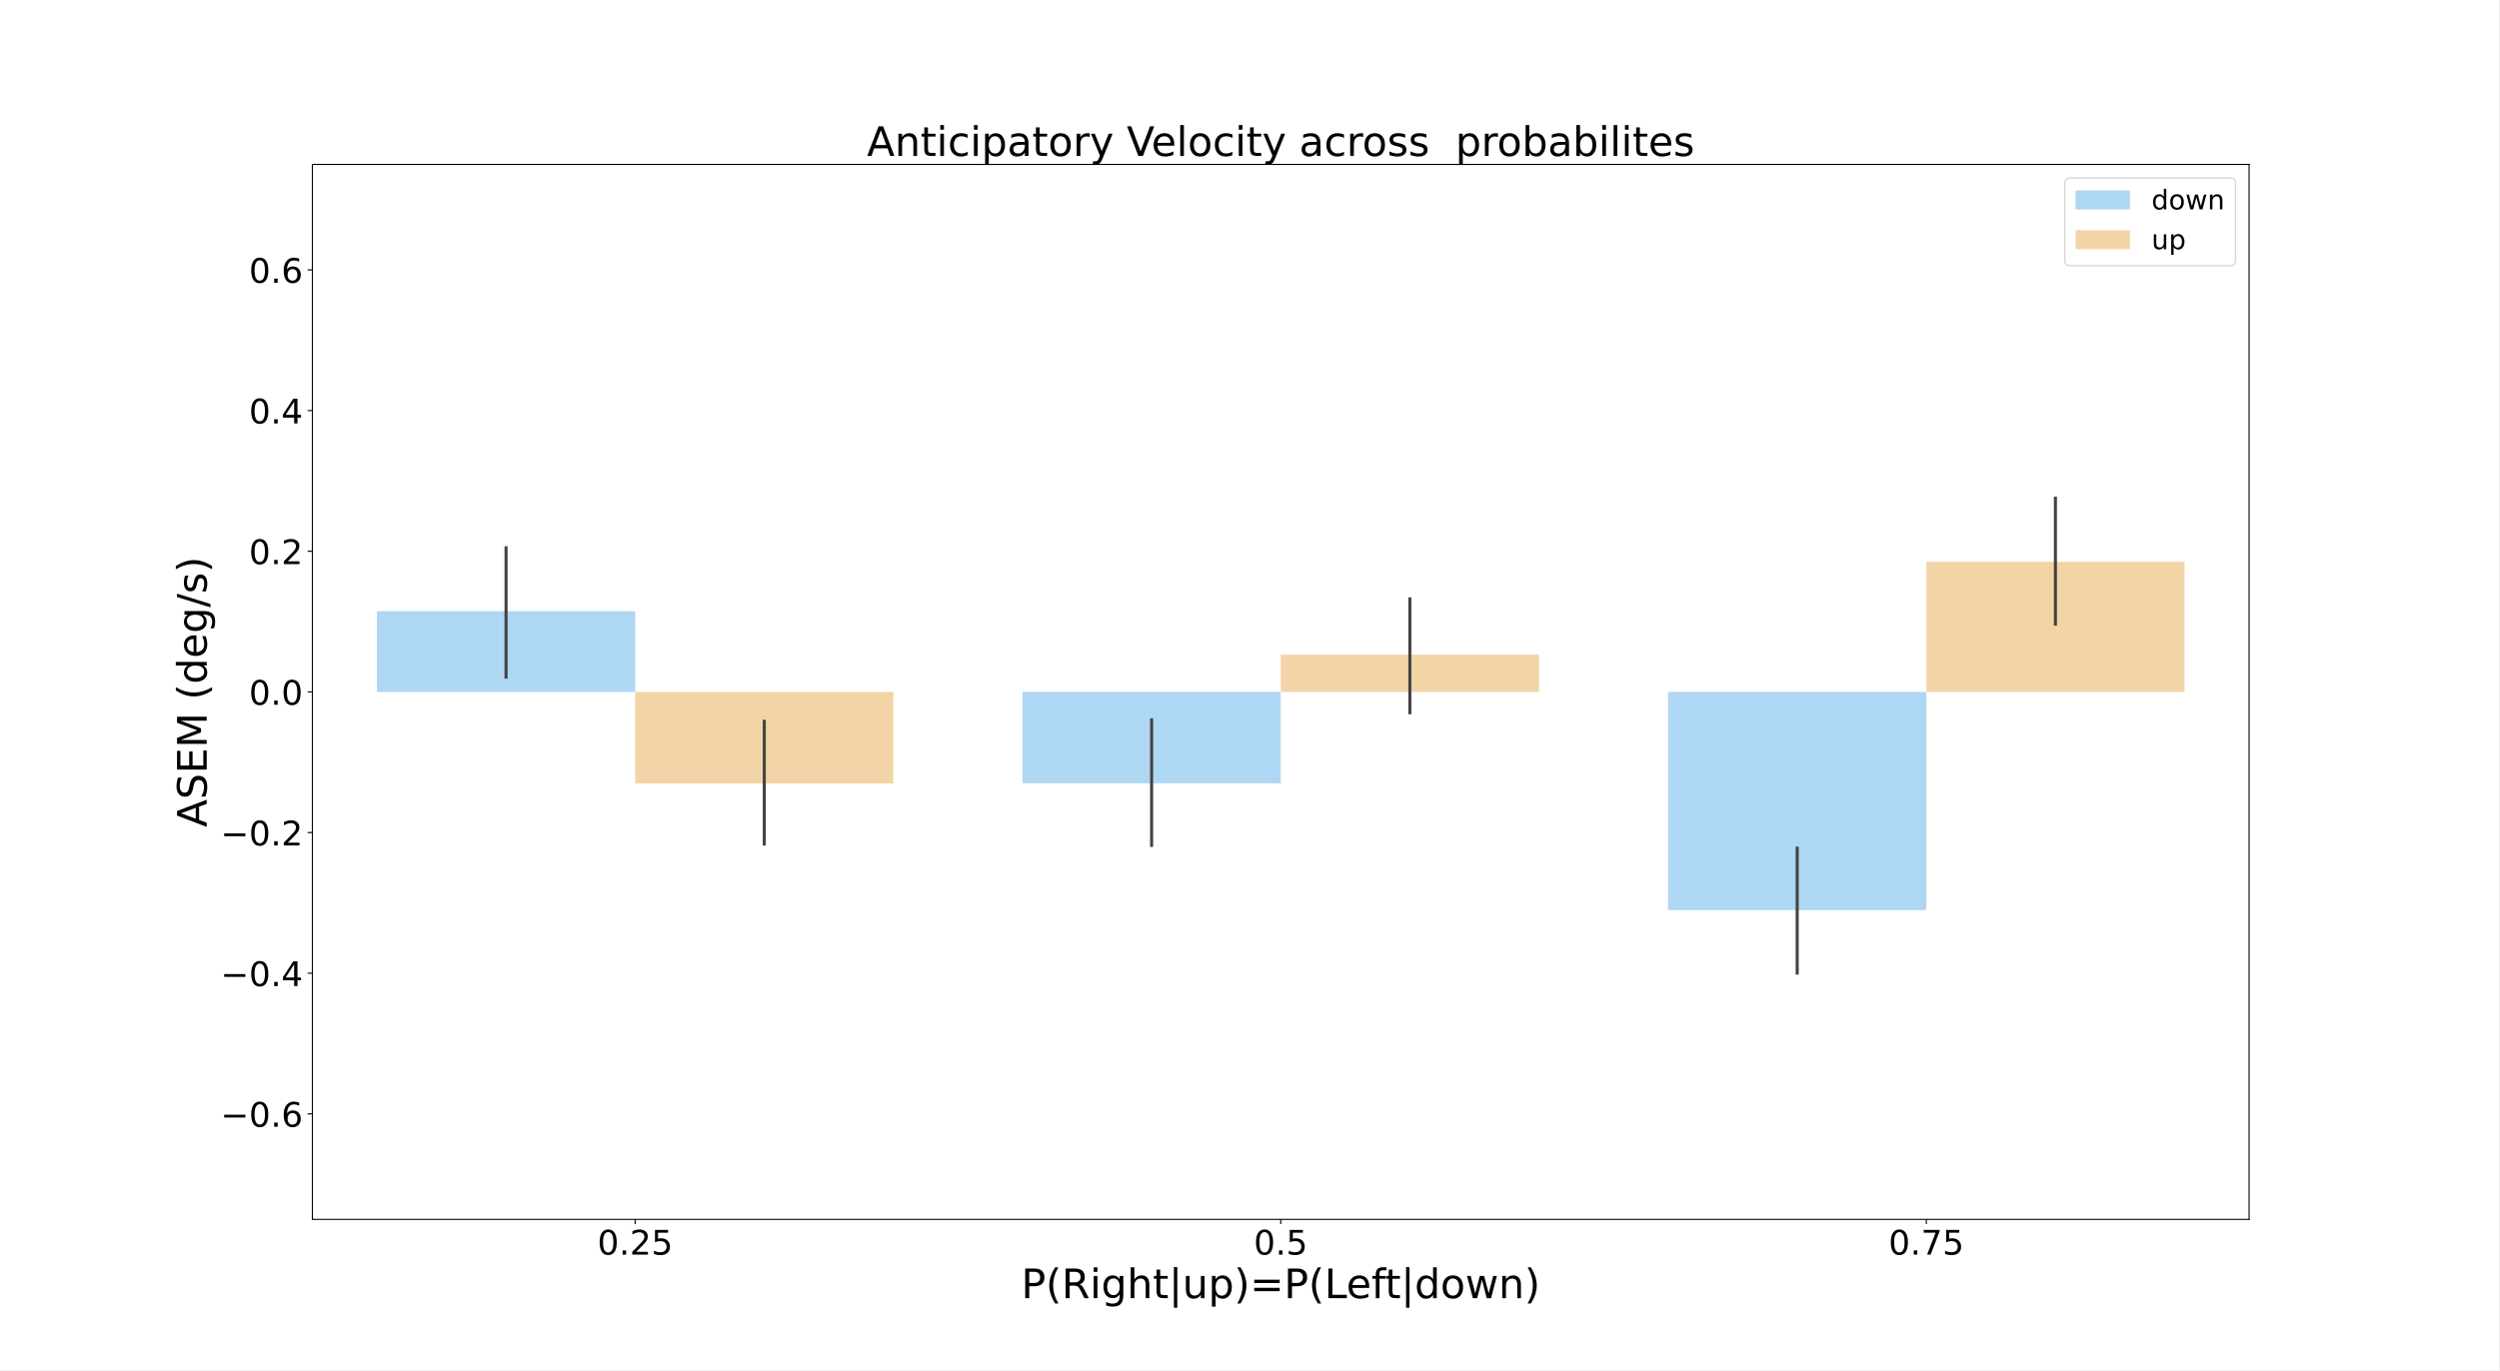
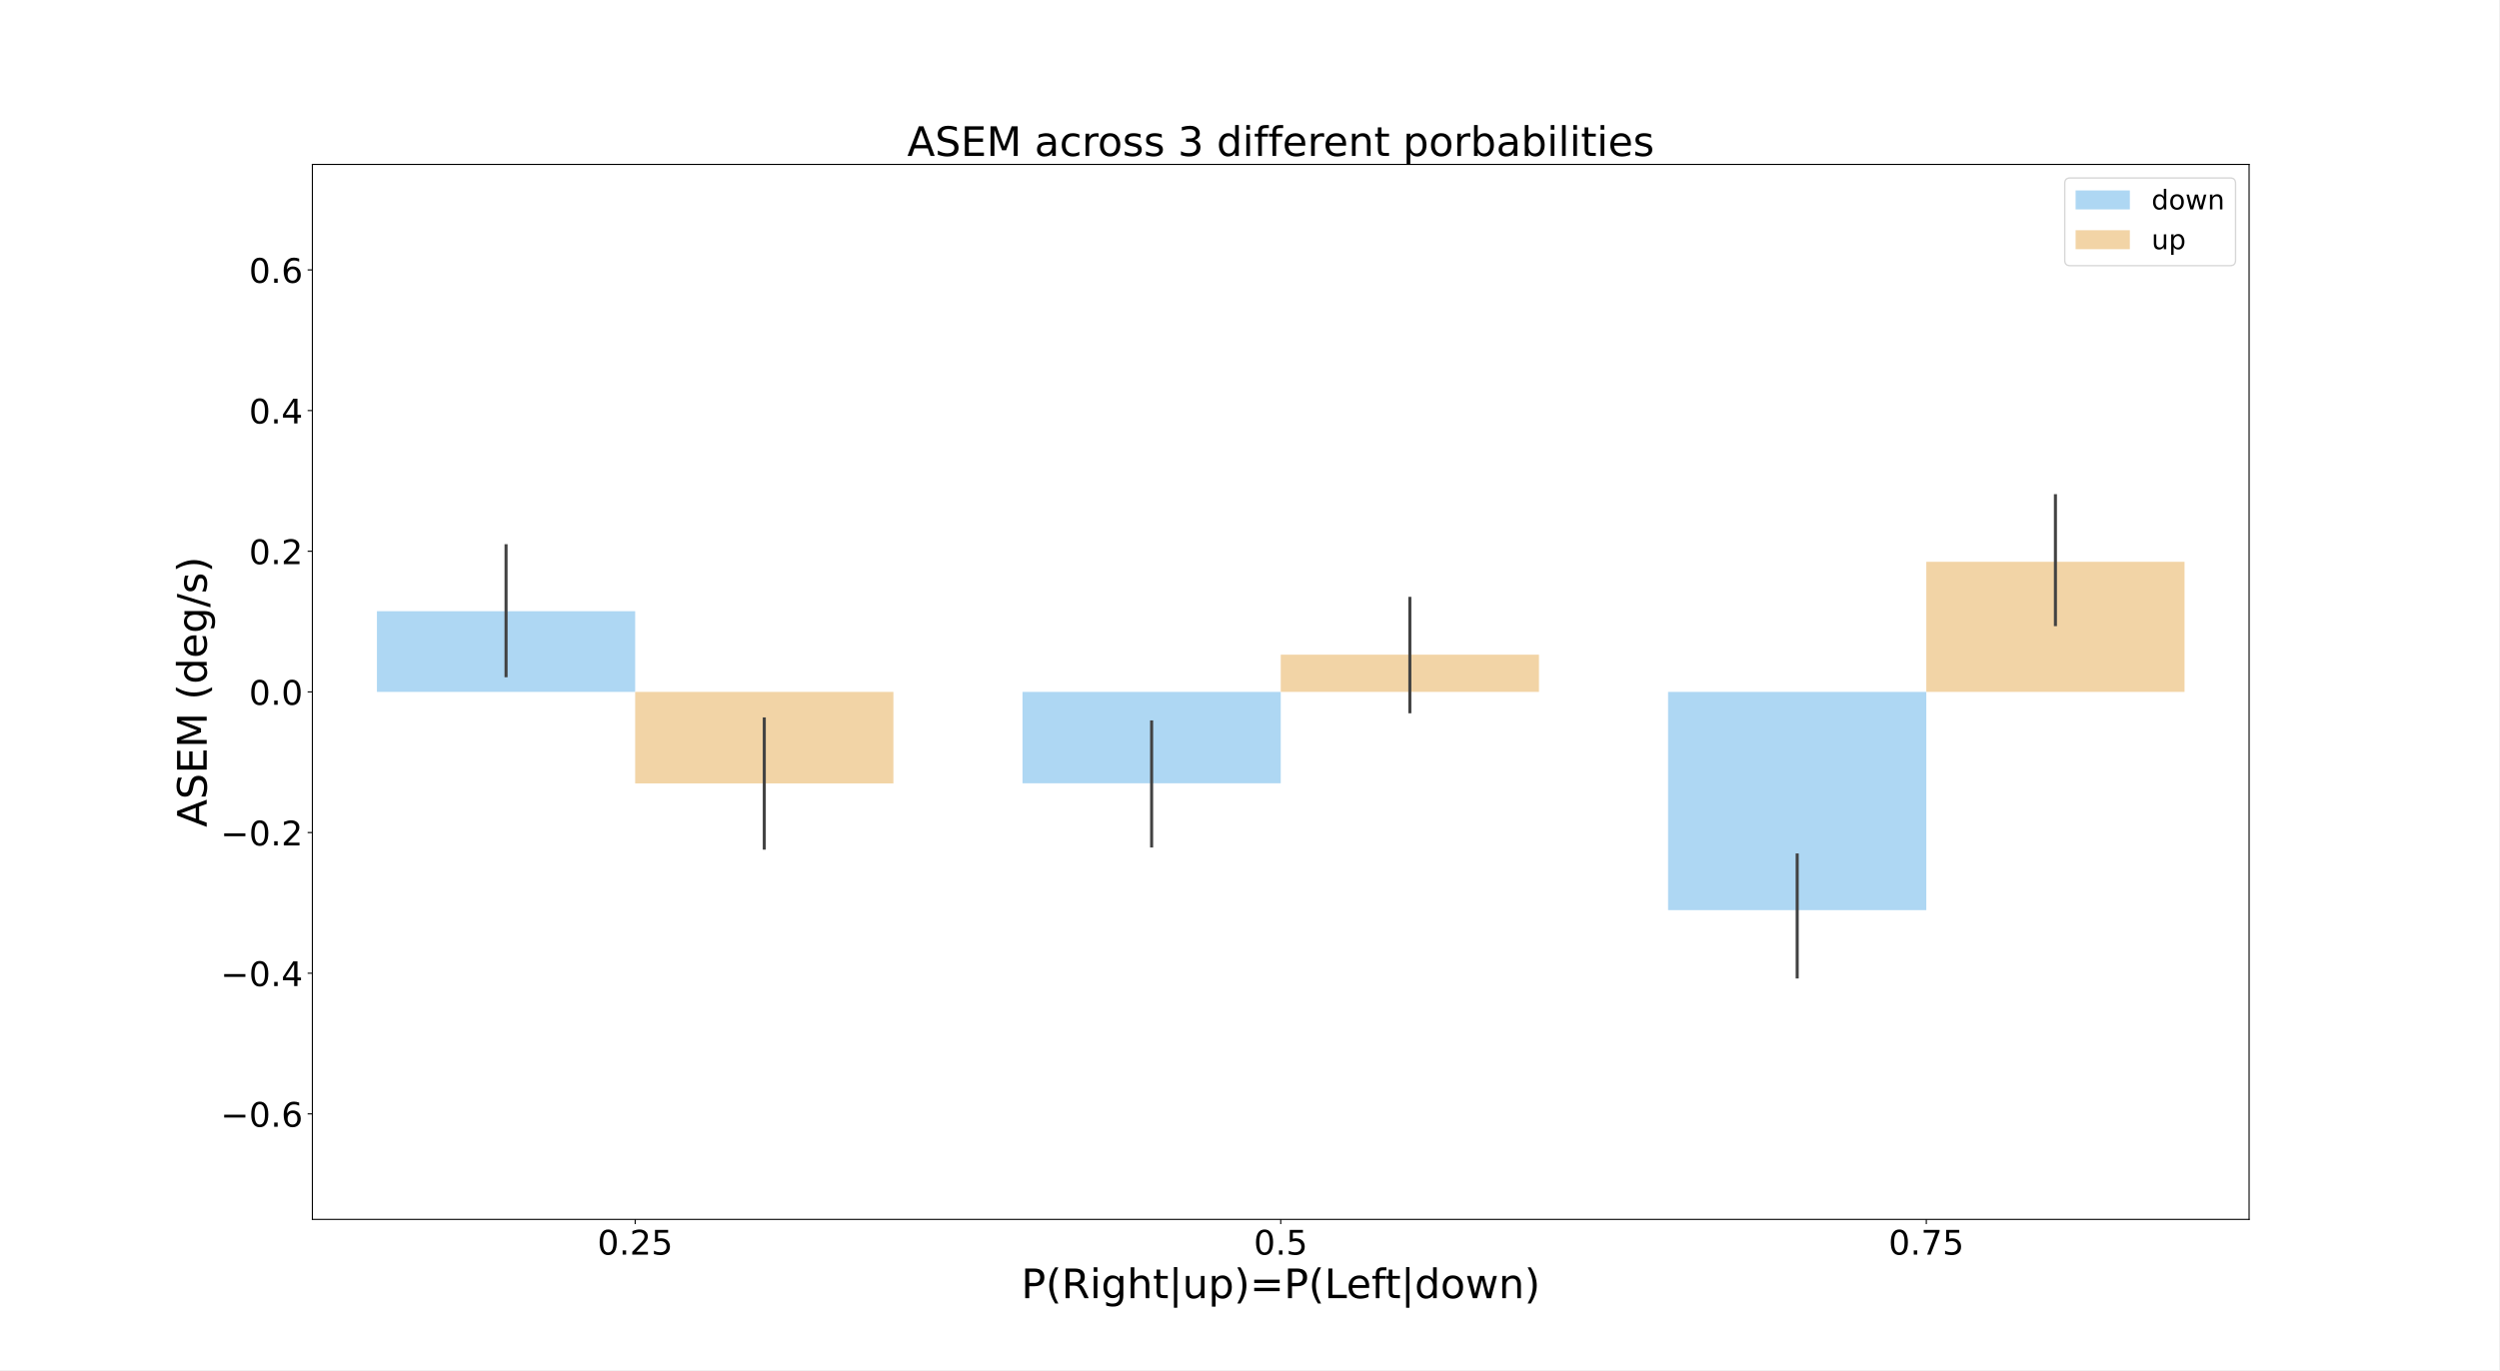
<svg xmlns="http://www.w3.org/2000/svg" xmlns:xlink="http://www.w3.org/1999/xlink" width="1843.2pt" height="1010.88pt" viewBox="0 0 1843.2 1010.88" version="1.1">
  <defs>
    <style type="text/css">*{stroke-linejoin: round; stroke-linecap: butt}</style>
  </defs>
  <g id="figure_1">
    <g id="patch_1">
      <path d="M 0 1010.88  L 1843.2 1010.88  L 1843.2 0  L 0 0  z " style="fill: #ffffff" />
    </g>
    <g id="axes_1">
      <g id="patch_2">
        <path d="M 230.4 899.683  L 1658.88 899.683  L 1658.88 121.306  L 230.4 121.306  z " style="fill: #ffffff" />
      </g>
      <g id="patch_3">
-         <path d="M 278.016 510.494  L 468.48 510.494  L 468.48 450.956  L 278.016 450.956  z " clip-path="url(#pf6589a9145)" style="fill: #aed7f3" />
+         <path d="M 278.016 510.494  L 468.48 510.494  L 468.48 450.956  L 278.016 450.956  z " clip-path="url(#p6fd84d45d6)" style="fill: #aed7f3" />
      </g>
      <g id="patch_4">
-         <path d="M 754.176 510.494  L 944.64 510.494  L 944.64 577.914  L 754.176 577.914  z " clip-path="url(#pf6589a9145)" style="fill: #aed7f3" />
+         <path d="M 754.176 510.494  L 944.64 510.494  L 944.64 577.914  L 754.176 577.914  z " clip-path="url(#p6fd84d45d6)" style="fill: #aed7f3" />
      </g>
      <g id="patch_5">
-         <path d="M 1230.336 510.494  L 1420.8 510.494  L 1420.8 671.509  L 1230.336 671.509  z " clip-path="url(#pf6589a9145)" style="fill: #aed7f3" />
+         <path d="M 1230.336 510.494  L 1420.8 510.494  L 1420.8 671.509  L 1230.336 671.509  z " clip-path="url(#p6fd84d45d6)" style="fill: #aed7f3" />
      </g>
      <g id="patch_6">
-         <path d="M 468.48 510.494  L 658.944 510.494  L 658.944 578.016  L 468.48 578.016  z " clip-path="url(#pf6589a9145)" style="fill: #f2d4a6" />
+         <path d="M 468.48 510.494  L 658.944 510.494  L 658.944 578.016  L 468.48 578.016  z " clip-path="url(#p6fd84d45d6)" style="fill: #f2d4a6" />
      </g>
      <g id="patch_7">
-         <path d="M 944.64 510.494  L 1135.104 510.494  L 1135.104 483.03  L 944.64 483.03  z " clip-path="url(#pf6589a9145)" style="fill: #f2d4a6" />
+         <path d="M 944.64 510.494  L 1135.104 510.494  L 1135.104 483.03  L 944.64 483.03  z " clip-path="url(#p6fd84d45d6)" style="fill: #f2d4a6" />
      </g>
      <g id="patch_8">
-         <path d="M 1420.8 510.494  L 1611.264 510.494  L 1611.264 414.503  L 1420.8 414.503  z " clip-path="url(#pf6589a9145)" style="fill: #f2d4a6" />
+         <path d="M 1420.8 510.494  L 1611.264 510.494  L 1611.264 414.503  L 1420.8 414.503  z " clip-path="url(#p6fd84d45d6)" style="fill: #f2d4a6" />
      </g>
      <g id="patch_9">
-         <path d="M 468.48 510.494  L 468.48 510.494  L 468.48 510.494  L 468.48 510.494  z " clip-path="url(#pf6589a9145)" style="fill: #aed7f3" />
+         <path d="M 468.48 510.494  L 468.48 510.494  L 468.48 510.494  L 468.48 510.494  z " clip-path="url(#p6fd84d45d6)" style="fill: #aed7f3" />
      </g>
      <g id="patch_10">
-         <path d="M 468.48 510.494  L 468.48 510.494  L 468.48 510.494  L 468.48 510.494  z " clip-path="url(#pf6589a9145)" style="fill: #f2d4a6" />
+         <path d="M 468.48 510.494  L 468.48 510.494  L 468.48 510.494  L 468.48 510.494  z " clip-path="url(#p6fd84d45d6)" style="fill: #f2d4a6" />
      </g>
      <g id="matplotlib.axis_1">
        <g id="xtick_1">
          <g id="line2d_1">
            <defs>
-               <path id="m3e389beeb9" d="M 0 0  L 0 3.5  " style="stroke: #000000; stroke-width: 0.8" />
+               <path id="m026d054b07" d="M 0 0  L 0 3.5  " style="stroke: #000000; stroke-width: 0.8" />
            </defs>
            <g>
-               <use xlink:href="#m3e389beeb9" x="468.48" y="899.683" style="stroke: #000000; stroke-width: 0.8" />
+               <use xlink:href="#m026d054b07" x="468.48" y="899.683" style="stroke: #000000; stroke-width: 0.8" />
            </g>
          </g>
          <g id="text_1">
            <g transform="translate(440.648 925.6793) scale(0.25 -0.25)">
              <defs>
                <path id="DejaVuSans-30" d="M 2034 4250  Q 1547 4250 1301 3770  Q 1056 3291 1056 2328  Q 1056 1369 1301 889  Q 1547 409 2034 409  Q 2525 409 2770 889  Q 3016 1369 3016 2328  Q 3016 3291 2770 3770  Q 2525 4250 2034 4250  z M 2034 4750  Q 2819 4750 3233 4129  Q 3647 3509 3647 2328  Q 3647 1150 3233 529  Q 2819 -91 2034 -91  Q 1250 -91 836 529  Q 422 1150 422 2328  Q 422 3509 836 4129  Q 1250 4750 2034 4750  z " transform="scale(0.015625)" />
                <path id="DejaVuSans-2e" d="M 684 794  L 1344 794  L 1344 0  L 684 0  L 684 794  z " transform="scale(0.015625)" />
                <path id="DejaVuSans-32" d="M 1228 531  L 3431 531  L 3431 0  L 469 0  L 469 531  Q 828 903 1448 1529  Q 2069 2156 2228 2338  Q 2531 2678 2651 2914  Q 2772 3150 2772 3378  Q 2772 3750 2511 3984  Q 2250 4219 1831 4219  Q 1534 4219 1204 4116  Q 875 4013 500 3803  L 500 4441  Q 881 4594 1212 4672  Q 1544 4750 1819 4750  Q 2544 4750 2975 4387  Q 3406 4025 3406 3419  Q 3406 3131 3298 2873  Q 3191 2616 2906 2266  Q 2828 2175 2409 1742  Q 1991 1309 1228 531  z " transform="scale(0.015625)" />
                <path id="DejaVuSans-35" d="M 691 4666  L 3169 4666  L 3169 4134  L 1269 4134  L 1269 2991  Q 1406 3038 1543 3061  Q 1681 3084 1819 3084  Q 2600 3084 3056 2656  Q 3513 2228 3513 1497  Q 3513 744 3044 326  Q 2575 -91 1722 -91  Q 1428 -91 1123 -41  Q 819 9 494 109  L 494 744  Q 775 591 1075 516  Q 1375 441 1709 441  Q 2250 441 2565 725  Q 2881 1009 2881 1497  Q 2881 1984 2565 2268  Q 2250 2553 1709 2553  Q 1456 2553 1204 2497  Q 953 2441 691 2322  L 691 4666  z " transform="scale(0.015625)" />
              </defs>
              <use xlink:href="#DejaVuSans-30" />
              <use xlink:href="#DejaVuSans-2e" x="63.623" />
              <use xlink:href="#DejaVuSans-32" x="95.41" />
              <use xlink:href="#DejaVuSans-35" x="159.033" />
            </g>
          </g>
        </g>
        <g id="xtick_2">
          <g id="line2d_2">
            <g>
-               <use xlink:href="#m3e389beeb9" x="944.64" y="899.683" style="stroke: #000000; stroke-width: 0.8" />
+               <use xlink:href="#m026d054b07" x="944.64" y="899.683" style="stroke: #000000; stroke-width: 0.8" />
            </g>
          </g>
          <g id="text_2">
            <g transform="translate(924.7611 925.6793) scale(0.25 -0.25)">
              <use xlink:href="#DejaVuSans-30" />
              <use xlink:href="#DejaVuSans-2e" x="63.623" />
              <use xlink:href="#DejaVuSans-35" x="95.41" />
            </g>
          </g>
        </g>
        <g id="xtick_3">
          <g id="line2d_3">
            <g>
-               <use xlink:href="#m3e389beeb9" x="1420.8" y="899.683" style="stroke: #000000; stroke-width: 0.8" />
+               <use xlink:href="#m026d054b07" x="1420.8" y="899.683" style="stroke: #000000; stroke-width: 0.8" />
            </g>
          </g>
          <g id="text_3">
            <g transform="translate(1392.968 925.6793) scale(0.25 -0.25)">
              <defs>
                <path id="DejaVuSans-37" d="M 525 4666  L 3525 4666  L 3525 4397  L 1831 0  L 1172 0  L 2766 4134  L 525 4134  L 525 4666  z " transform="scale(0.015625)" />
              </defs>
              <use xlink:href="#DejaVuSans-30" />
              <use xlink:href="#DejaVuSans-2e" x="63.623" />
              <use xlink:href="#DejaVuSans-37" x="95.41" />
              <use xlink:href="#DejaVuSans-35" x="159.033" />
            </g>
          </g>
        </g>
        <g id="text_4">
          <g transform="translate(753.24 957.8051) scale(0.3 -0.3)">
            <defs>
              <path id="DejaVuSans-50" d="M 1259 4147  L 1259 2394  L 2053 2394  Q 2494 2394 2734 2622  Q 2975 2850 2975 3272  Q 2975 3691 2734 3919  Q 2494 4147 2053 4147  L 1259 4147  z M 628 4666  L 2053 4666  Q 2838 4666 3239 4311  Q 3641 3956 3641 3272  Q 3641 2581 3239 2228  Q 2838 1875 2053 1875  L 1259 1875  L 1259 0  L 628 0  L 628 4666  z " transform="scale(0.015625)" />
              <path id="DejaVuSans-28" d="M 1984 4856  Q 1566 4138 1362 3434  Q 1159 2731 1159 2009  Q 1159 1288 1364 580  Q 1569 -128 1984 -844  L 1484 -844  Q 1016 -109 783 600  Q 550 1309 550 2009  Q 550 2706 781 3412  Q 1013 4119 1484 4856  L 1984 4856  z " transform="scale(0.015625)" />
              <path id="DejaVuSans-52" d="M 2841 2188  Q 3044 2119 3236 1894  Q 3428 1669 3622 1275  L 4263 0  L 3584 0  L 2988 1197  Q 2756 1666 2539 1819  Q 2322 1972 1947 1972  L 1259 1972  L 1259 0  L 628 0  L 628 4666  L 2053 4666  Q 2853 4666 3247 4331  Q 3641 3997 3641 3322  Q 3641 2881 3436 2590  Q 3231 2300 2841 2188  z M 1259 4147  L 1259 2491  L 2053 2491  Q 2509 2491 2742 2702  Q 2975 2913 2975 3322  Q 2975 3731 2742 3939  Q 2509 4147 2053 4147  L 1259 4147  z " transform="scale(0.015625)" />
              <path id="DejaVuSans-69" d="M 603 3500  L 1178 3500  L 1178 0  L 603 0  L 603 3500  z M 603 4863  L 1178 4863  L 1178 4134  L 603 4134  L 603 4863  z " transform="scale(0.015625)" />
              <path id="DejaVuSans-67" d="M 2906 1791  Q 2906 2416 2648 2759  Q 2391 3103 1925 3103  Q 1463 3103 1205 2759  Q 947 2416 947 1791  Q 947 1169 1205 825  Q 1463 481 1925 481  Q 2391 481 2648 825  Q 2906 1169 2906 1791  z M 3481 434  Q 3481 -459 3084 -895  Q 2688 -1331 1869 -1331  Q 1566 -1331 1297 -1286  Q 1028 -1241 775 -1147  L 775 -588  Q 1028 -725 1275 -790  Q 1522 -856 1778 -856  Q 2344 -856 2625 -561  Q 2906 -266 2906 331  L 2906 616  Q 2728 306 2450 153  Q 2172 0 1784 0  Q 1141 0 747 490  Q 353 981 353 1791  Q 353 2603 747 3093  Q 1141 3584 1784 3584  Q 2172 3584 2450 3431  Q 2728 3278 2906 2969  L 2906 3500  L 3481 3500  L 3481 434  z " transform="scale(0.015625)" />
              <path id="DejaVuSans-68" d="M 3513 2113  L 3513 0  L 2938 0  L 2938 2094  Q 2938 2591 2744 2837  Q 2550 3084 2163 3084  Q 1697 3084 1428 2787  Q 1159 2491 1159 1978  L 1159 0  L 581 0  L 581 4863  L 1159 4863  L 1159 2956  Q 1366 3272 1645 3428  Q 1925 3584 2291 3584  Q 2894 3584 3203 3211  Q 3513 2838 3513 2113  z " transform="scale(0.015625)" />
              <path id="DejaVuSans-74" d="M 1172 4494  L 1172 3500  L 2356 3500  L 2356 3053  L 1172 3053  L 1172 1153  Q 1172 725 1289 603  Q 1406 481 1766 481  L 2356 481  L 2356 0  L 1766 0  Q 1100 0 847 248  Q 594 497 594 1153  L 594 3053  L 172 3053  L 172 3500  L 594 3500  L 594 4494  L 1172 4494  z " transform="scale(0.015625)" />
              <path id="DejaVuSans-7c" d="M 1344 4891  L 1344 -1509  L 813 -1509  L 813 4891  L 1344 4891  z " transform="scale(0.015625)" />
              <path id="DejaVuSans-75" d="M 544 1381  L 544 3500  L 1119 3500  L 1119 1403  Q 1119 906 1312 657  Q 1506 409 1894 409  Q 2359 409 2629 706  Q 2900 1003 2900 1516  L 2900 3500  L 3475 3500  L 3475 0  L 2900 0  L 2900 538  Q 2691 219 2414 64  Q 2138 -91 1772 -91  Q 1169 -91 856 284  Q 544 659 544 1381  z M 1991 3584  L 1991 3584  z " transform="scale(0.015625)" />
              <path id="DejaVuSans-70" d="M 1159 525  L 1159 -1331  L 581 -1331  L 581 3500  L 1159 3500  L 1159 2969  Q 1341 3281 1617 3432  Q 1894 3584 2278 3584  Q 2916 3584 3314 3078  Q 3713 2572 3713 1747  Q 3713 922 3314 415  Q 2916 -91 2278 -91  Q 1894 -91 1617 61  Q 1341 213 1159 525  z M 3116 1747  Q 3116 2381 2855 2742  Q 2594 3103 2138 3103  Q 1681 3103 1420 2742  Q 1159 2381 1159 1747  Q 1159 1113 1420 752  Q 1681 391 2138 391  Q 2594 391 2855 752  Q 3116 1113 3116 1747  z " transform="scale(0.015625)" />
              <path id="DejaVuSans-29" d="M 513 4856  L 1013 4856  Q 1481 4119 1714 3412  Q 1947 2706 1947 2009  Q 1947 1309 1714 600  Q 1481 -109 1013 -844  L 513 -844  Q 928 -128 1133 580  Q 1338 1288 1338 2009  Q 1338 2731 1133 3434  Q 928 4138 513 4856  z " transform="scale(0.015625)" />
              <path id="DejaVuSans-3d" d="M 678 2906  L 4684 2906  L 4684 2381  L 678 2381  L 678 2906  z M 678 1631  L 4684 1631  L 4684 1100  L 678 1100  L 678 1631  z " transform="scale(0.015625)" />
              <path id="DejaVuSans-4c" d="M 628 4666  L 1259 4666  L 1259 531  L 3531 531  L 3531 0  L 628 0  L 628 4666  z " transform="scale(0.015625)" />
              <path id="DejaVuSans-65" d="M 3597 1894  L 3597 1613  L 953 1613  Q 991 1019 1311 708  Q 1631 397 2203 397  Q 2534 397 2845 478  Q 3156 559 3463 722  L 3463 178  Q 3153 47 2828 -22  Q 2503 -91 2169 -91  Q 1331 -91 842 396  Q 353 884 353 1716  Q 353 2575 817 3079  Q 1281 3584 2069 3584  Q 2775 3584 3186 3129  Q 3597 2675 3597 1894  z M 3022 2063  Q 3016 2534 2758 2815  Q 2500 3097 2075 3097  Q 1594 3097 1305 2825  Q 1016 2553 972 2059  L 3022 2063  z " transform="scale(0.015625)" />
              <path id="DejaVuSans-66" d="M 2375 4863  L 2375 4384  L 1825 4384  Q 1516 4384 1395 4259  Q 1275 4134 1275 3809  L 1275 3500  L 2222 3500  L 2222 3053  L 1275 3053  L 1275 0  L 697 0  L 697 3053  L 147 3053  L 147 3500  L 697 3500  L 697 3744  Q 697 4328 969 4595  Q 1241 4863 1831 4863  L 2375 4863  z " transform="scale(0.015625)" />
              <path id="DejaVuSans-64" d="M 2906 2969  L 2906 4863  L 3481 4863  L 3481 0  L 2906 0  L 2906 525  Q 2725 213 2448 61  Q 2172 -91 1784 -91  Q 1150 -91 751 415  Q 353 922 353 1747  Q 353 2572 751 3078  Q 1150 3584 1784 3584  Q 2172 3584 2448 3432  Q 2725 3281 2906 2969  z M 947 1747  Q 947 1113 1208 752  Q 1469 391 1925 391  Q 2381 391 2643 752  Q 2906 1113 2906 1747  Q 2906 2381 2643 2742  Q 2381 3103 1925 3103  Q 1469 3103 1208 2742  Q 947 2381 947 1747  z " transform="scale(0.015625)" />
              <path id="DejaVuSans-6f" d="M 1959 3097  Q 1497 3097 1228 2736  Q 959 2375 959 1747  Q 959 1119 1226 758  Q 1494 397 1959 397  Q 2419 397 2687 759  Q 2956 1122 2956 1747  Q 2956 2369 2687 2733  Q 2419 3097 1959 3097  z M 1959 3584  Q 2709 3584 3137 3096  Q 3566 2609 3566 1747  Q 3566 888 3137 398  Q 2709 -91 1959 -91  Q 1206 -91 779 398  Q 353 888 353 1747  Q 353 2609 779 3096  Q 1206 3584 1959 3584  z " transform="scale(0.015625)" />
              <path id="DejaVuSans-77" d="M 269 3500  L 844 3500  L 1563 769  L 2278 3500  L 2956 3500  L 3675 769  L 4391 3500  L 4966 3500  L 4050 0  L 3372 0  L 2619 2869  L 1863 0  L 1184 0  L 269 3500  z " transform="scale(0.015625)" />
              <path id="DejaVuSans-6e" d="M 3513 2113  L 3513 0  L 2938 0  L 2938 2094  Q 2938 2591 2744 2837  Q 2550 3084 2163 3084  Q 1697 3084 1428 2787  Q 1159 2491 1159 1978  L 1159 0  L 581 0  L 581 3500  L 1159 3500  L 1159 2956  Q 1366 3272 1645 3428  Q 1925 3584 2291 3584  Q 2894 3584 3203 3211  Q 3513 2838 3513 2113  z " transform="scale(0.015625)" />
            </defs>
            <use xlink:href="#DejaVuSans-50" />
            <use xlink:href="#DejaVuSans-28" x="60.303" />
            <use xlink:href="#DejaVuSans-52" x="99.316" />
            <use xlink:href="#DejaVuSans-69" x="168.799" />
            <use xlink:href="#DejaVuSans-67" x="196.582" />
            <use xlink:href="#DejaVuSans-68" x="260.059" />
            <use xlink:href="#DejaVuSans-74" x="323.438" />
            <use xlink:href="#DejaVuSans-7c" x="362.646" />
            <use xlink:href="#DejaVuSans-75" x="396.338" />
            <use xlink:href="#DejaVuSans-70" x="459.717" />
            <use xlink:href="#DejaVuSans-29" x="523.193" />
            <use xlink:href="#DejaVuSans-3d" x="562.207" />
            <use xlink:href="#DejaVuSans-50" x="645.996" />
            <use xlink:href="#DejaVuSans-28" x="706.299" />
            <use xlink:href="#DejaVuSans-4c" x="745.312" />
            <use xlink:href="#DejaVuSans-65" x="799.275" />
            <use xlink:href="#DejaVuSans-66" x="860.799" />
            <use xlink:href="#DejaVuSans-74" x="894.254" />
            <use xlink:href="#DejaVuSans-7c" x="933.463" />
            <use xlink:href="#DejaVuSans-64" x="967.154" />
            <use xlink:href="#DejaVuSans-6f" x="1030.631" />
            <use xlink:href="#DejaVuSans-77" x="1091.812" />
            <use xlink:href="#DejaVuSans-6e" x="1173.6" />
            <use xlink:href="#DejaVuSans-29" x="1236.979" />
          </g>
        </g>
      </g>
      <g id="matplotlib.axis_2">
        <g id="ytick_1">
          <g id="line2d_4">
            <defs>
-               <path id="m3895823a97" d="M 0 0  L -3.5 0  " style="stroke: #000000; stroke-width: 0.8" />
+               <path id="mfbc9242d7d" d="M 0 0  L -3.5 0  " style="stroke: #000000; stroke-width: 0.8" />
            </defs>
            <g>
-               <use xlink:href="#m3895823a97" x="230.4" y="821.845" style="stroke: #000000; stroke-width: 0.8" />
+               <use xlink:href="#mfbc9242d7d" x="230.4" y="821.845" style="stroke: #000000; stroke-width: 0.8" />
            </g>
          </g>
          <g id="text_5">
            <g transform="translate(162.693 831.3435) scale(0.25 -0.25)">
              <defs>
                <path id="DejaVuSans-2212" d="M 678 2272  L 4684 2272  L 4684 1741  L 678 1741  L 678 2272  z " transform="scale(0.015625)" />
                <path id="DejaVuSans-36" d="M 2113 2584  Q 1688 2584 1439 2293  Q 1191 2003 1191 1497  Q 1191 994 1439 701  Q 1688 409 2113 409  Q 2538 409 2786 701  Q 3034 994 3034 1497  Q 3034 2003 2786 2293  Q 2538 2584 2113 2584  z M 3366 4563  L 3366 3988  Q 3128 4100 2886 4159  Q 2644 4219 2406 4219  Q 1781 4219 1451 3797  Q 1122 3375 1075 2522  Q 1259 2794 1537 2939  Q 1816 3084 2150 3084  Q 2853 3084 3261 2657  Q 3669 2231 3669 1497  Q 3669 778 3244 343  Q 2819 -91 2113 -91  Q 1303 -91 875 529  Q 447 1150 447 2328  Q 447 3434 972 4092  Q 1497 4750 2381 4750  Q 2619 4750 2861 4703  Q 3103 4656 3366 4563  z " transform="scale(0.015625)" />
              </defs>
              <use xlink:href="#DejaVuSans-2212" />
              <use xlink:href="#DejaVuSans-30" x="83.789" />
              <use xlink:href="#DejaVuSans-2e" x="147.412" />
              <use xlink:href="#DejaVuSans-36" x="179.199" />
            </g>
          </g>
        </g>
        <g id="ytick_2">
          <g id="line2d_5">
            <g>
-               <use xlink:href="#m3895823a97" x="230.4" y="718.062" style="stroke: #000000; stroke-width: 0.8" />
+               <use xlink:href="#mfbc9242d7d" x="230.4" y="718.062" style="stroke: #000000; stroke-width: 0.8" />
            </g>
          </g>
          <g id="text_6">
            <g transform="translate(162.693 727.5598) scale(0.25 -0.25)">
              <defs>
                <path id="DejaVuSans-34" d="M 2419 4116  L 825 1625  L 2419 1625  L 2419 4116  z M 2253 4666  L 3047 4666  L 3047 1625  L 3713 1625  L 3713 1100  L 3047 1100  L 3047 0  L 2419 0  L 2419 1100  L 313 1100  L 313 1709  L 2253 4666  z " transform="scale(0.015625)" />
              </defs>
              <use xlink:href="#DejaVuSans-2212" />
              <use xlink:href="#DejaVuSans-30" x="83.789" />
              <use xlink:href="#DejaVuSans-2e" x="147.412" />
              <use xlink:href="#DejaVuSans-34" x="179.199" />
            </g>
          </g>
        </g>
        <g id="ytick_3">
          <g id="line2d_6">
            <g>
-               <use xlink:href="#m3895823a97" x="230.4" y="614.278" style="stroke: #000000; stroke-width: 0.8" />
+               <use xlink:href="#mfbc9242d7d" x="230.4" y="614.278" style="stroke: #000000; stroke-width: 0.8" />
            </g>
          </g>
          <g id="text_7">
            <g transform="translate(162.693 623.7761) scale(0.25 -0.25)">
              <use xlink:href="#DejaVuSans-2212" />
              <use xlink:href="#DejaVuSans-30" x="83.789" />
              <use xlink:href="#DejaVuSans-2e" x="147.412" />
              <use xlink:href="#DejaVuSans-32" x="179.199" />
            </g>
          </g>
        </g>
        <g id="ytick_4">
          <g id="line2d_7">
            <g>
-               <use xlink:href="#m3895823a97" x="230.4" y="510.494" style="stroke: #000000; stroke-width: 0.8" />
+               <use xlink:href="#mfbc9242d7d" x="230.4" y="510.494" style="stroke: #000000; stroke-width: 0.8" />
            </g>
          </g>
          <g id="text_8">
            <g transform="translate(183.6422 519.9924) scale(0.25 -0.25)">
              <use xlink:href="#DejaVuSans-30" />
              <use xlink:href="#DejaVuSans-2e" x="63.623" />
              <use xlink:href="#DejaVuSans-30" x="95.41" />
            </g>
          </g>
        </g>
        <g id="ytick_5">
          <g id="line2d_8">
            <g>
-               <use xlink:href="#m3895823a97" x="230.4" y="406.711" style="stroke: #000000; stroke-width: 0.8" />
+               <use xlink:href="#mfbc9242d7d" x="230.4" y="406.711" style="stroke: #000000; stroke-width: 0.8" />
            </g>
          </g>
          <g id="text_9">
            <g transform="translate(183.6422 416.2088) scale(0.25 -0.25)">
              <use xlink:href="#DejaVuSans-30" />
              <use xlink:href="#DejaVuSans-2e" x="63.623" />
              <use xlink:href="#DejaVuSans-32" x="95.41" />
            </g>
          </g>
        </g>
        <g id="ytick_6">
          <g id="line2d_9">
            <g>
-               <use xlink:href="#m3895823a97" x="230.4" y="302.927" style="stroke: #000000; stroke-width: 0.8" />
+               <use xlink:href="#mfbc9242d7d" x="230.4" y="302.927" style="stroke: #000000; stroke-width: 0.8" />
            </g>
          </g>
          <g id="text_10">
            <g transform="translate(183.6422 312.4251) scale(0.25 -0.25)">
              <use xlink:href="#DejaVuSans-30" />
              <use xlink:href="#DejaVuSans-2e" x="63.623" />
              <use xlink:href="#DejaVuSans-34" x="95.41" />
            </g>
          </g>
        </g>
        <g id="ytick_7">
          <g id="line2d_10">
            <g>
-               <use xlink:href="#m3895823a97" x="230.4" y="199.143" style="stroke: #000000; stroke-width: 0.8" />
+               <use xlink:href="#mfbc9242d7d" x="230.4" y="199.143" style="stroke: #000000; stroke-width: 0.8" />
            </g>
          </g>
          <g id="text_11">
            <g transform="translate(183.6422 208.6414) scale(0.25 -0.25)">
              <use xlink:href="#DejaVuSans-30" />
              <use xlink:href="#DejaVuSans-2e" x="63.623" />
              <use xlink:href="#DejaVuSans-36" x="95.41" />
            </g>
          </g>
        </g>
        <g id="text_12">
          <g transform="translate(152.4539 610.3124) rotate(-90) scale(0.3 -0.3)">
            <defs>
              <path id="DejaVuSans-41" d="M 2188 4044  L 1331 1722  L 3047 1722  L 2188 4044  z M 1831 4666  L 2547 4666  L 4325 0  L 3669 0  L 3244 1197  L 1141 1197  L 716 0  L 50 0  L 1831 4666  z " transform="scale(0.015625)" />
              <path id="DejaVuSans-53" d="M 3425 4513  L 3425 3897  Q 3066 4069 2747 4153  Q 2428 4238 2131 4238  Q 1616 4238 1336 4038  Q 1056 3838 1056 3469  Q 1056 3159 1242 3001  Q 1428 2844 1947 2747  L 2328 2669  Q 3034 2534 3370 2195  Q 3706 1856 3706 1288  Q 3706 609 3251 259  Q 2797 -91 1919 -91  Q 1588 -91 1214 -16  Q 841 59 441 206  L 441 856  Q 825 641 1194 531  Q 1563 422 1919 422  Q 2459 422 2753 634  Q 3047 847 3047 1241  Q 3047 1584 2836 1778  Q 2625 1972 2144 2069  L 1759 2144  Q 1053 2284 737 2584  Q 422 2884 422 3419  Q 422 4038 858 4394  Q 1294 4750 2059 4750  Q 2388 4750 2728 4690  Q 3069 4631 3425 4513  z " transform="scale(0.015625)" />
              <path id="DejaVuSans-45" d="M 628 4666  L 3578 4666  L 3578 4134  L 1259 4134  L 1259 2753  L 3481 2753  L 3481 2222  L 1259 2222  L 1259 531  L 3634 531  L 3634 0  L 628 0  L 628 4666  z " transform="scale(0.015625)" />
              <path id="DejaVuSans-4d" d="M 628 4666  L 1569 4666  L 2759 1491  L 3956 4666  L 4897 4666  L 4897 0  L 4281 0  L 4281 4097  L 3078 897  L 2444 897  L 1241 4097  L 1241 0  L 628 0  L 628 4666  z " transform="scale(0.015625)" />
              <path id="DejaVuSans-20" transform="scale(0.015625)" />
              <path id="DejaVuSans-2f" d="M 1625 4666  L 2156 4666  L 531 -594  L 0 -594  L 1625 4666  z " transform="scale(0.015625)" />
              <path id="DejaVuSans-73" d="M 2834 3397  L 2834 2853  Q 2591 2978 2328 3040  Q 2066 3103 1784 3103  Q 1356 3103 1142 2972  Q 928 2841 928 2578  Q 928 2378 1081 2264  Q 1234 2150 1697 2047  L 1894 2003  Q 2506 1872 2764 1633  Q 3022 1394 3022 966  Q 3022 478 2636 193  Q 2250 -91 1575 -91  Q 1294 -91 989 -36  Q 684 19 347 128  L 347 722  Q 666 556 975 473  Q 1284 391 1588 391  Q 1994 391 2212 530  Q 2431 669 2431 922  Q 2431 1156 2273 1281  Q 2116 1406 1581 1522  L 1381 1569  Q 847 1681 609 1914  Q 372 2147 372 2553  Q 372 3047 722 3315  Q 1072 3584 1716 3584  Q 2034 3584 2315 3537  Q 2597 3491 2834 3397  z " transform="scale(0.015625)" />
            </defs>
            <use xlink:href="#DejaVuSans-41" />
            <use xlink:href="#DejaVuSans-53" x="68.408" />
            <use xlink:href="#DejaVuSans-45" x="131.885" />
            <use xlink:href="#DejaVuSans-4d" x="195.068" />
            <use xlink:href="#DejaVuSans-20" x="281.348" />
            <use xlink:href="#DejaVuSans-28" x="313.135" />
            <use xlink:href="#DejaVuSans-64" x="352.148" />
            <use xlink:href="#DejaVuSans-65" x="415.625" />
            <use xlink:href="#DejaVuSans-67" x="477.148" />
            <use xlink:href="#DejaVuSans-2f" x="540.625" />
            <use xlink:href="#DejaVuSans-73" x="574.316" />
            <use xlink:href="#DejaVuSans-29" x="626.416" />
          </g>
        </g>
      </g>
      <g id="line2d_11">
-         <path d="M 373.248 499.6  L 373.248 404.162  " clip-path="url(#pf6589a9145)" style="fill: none; stroke: #424242; stroke-width: 2.25; stroke-linecap: square" />
+         <path d="M 373.248 498.542  L 373.248 402.669  " clip-path="url(#p6fd84d45d6)" style="fill: none; stroke: #424242; stroke-width: 2.25; stroke-linecap: square" />
      </g>
      <g id="line2d_12">
-         <path d="M 849.408 623.789  L 849.408 531.124  " clip-path="url(#pf6589a9145)" style="fill: none; stroke: #424242; stroke-width: 2.25; stroke-linecap: square" />
+         <path d="M 849.408 624.167  L 849.408 532.676  " clip-path="url(#p6fd84d45d6)" style="fill: none; stroke: #424242; stroke-width: 2.25; stroke-linecap: square" />
      </g>
      <g id="line2d_13">
-         <path d="M 1325.568 717.959  L 1325.568 625.739  " clip-path="url(#pf6589a9145)" style="fill: none; stroke: #424242; stroke-width: 2.25; stroke-linecap: square" />
+         <path d="M 1325.568 720.827  L 1325.568 630.82  " clip-path="url(#p6fd84d45d6)" style="fill: none; stroke: #424242; stroke-width: 2.25; stroke-linecap: square" />
      </g>
      <g id="line2d_14">
-         <path d="M 563.712 622.807  L 563.712 532.233  " clip-path="url(#pf6589a9145)" style="fill: none; stroke: #424242; stroke-width: 2.25; stroke-linecap: square" />
+         <path d="M 563.712 625.777  L 563.712 530.421  " clip-path="url(#p6fd84d45d6)" style="fill: none; stroke: #424242; stroke-width: 2.25; stroke-linecap: square" />
      </g>
      <g id="line2d_15">
-         <path d="M 1039.872 525.876  L 1039.872 441.861  " clip-path="url(#pf6589a9145)" style="fill: none; stroke: #424242; stroke-width: 2.25; stroke-linecap: square" />
+         <path d="M 1039.872 525.133  L 1039.872 441.493  " clip-path="url(#p6fd84d45d6)" style="fill: none; stroke: #424242; stroke-width: 2.25; stroke-linecap: square" />
      </g>
      <g id="line2d_16">
-         <path d="M 1516.032 460.517  L 1516.032 367.578  " clip-path="url(#pf6589a9145)" style="fill: none; stroke: #424242; stroke-width: 2.25; stroke-linecap: square" />
+         <path d="M 1516.032 460.845  L 1516.032 365.73  " clip-path="url(#p6fd84d45d6)" style="fill: none; stroke: #424242; stroke-width: 2.25; stroke-linecap: square" />
      </g>
      <g id="patch_11">
        <path d="M 230.4 899.683  L 230.4 121.306  " style="fill: none; stroke: #000000; stroke-width: 0.8; stroke-linejoin: miter; stroke-linecap: square" />
      </g>
      <g id="patch_12">
        <path d="M 1658.88 899.683  L 1658.88 121.306  " style="fill: none; stroke: #000000; stroke-width: 0.8; stroke-linejoin: miter; stroke-linecap: square" />
      </g>
      <g id="patch_13">
        <path d="M 230.4 899.683  L 1658.88 899.683  " style="fill: none; stroke: #000000; stroke-width: 0.8; stroke-linejoin: miter; stroke-linecap: square" />
      </g>
      <g id="patch_14">
        <path d="M 230.4 121.306  L 1658.88 121.306  " style="fill: none; stroke: #000000; stroke-width: 0.8; stroke-linejoin: miter; stroke-linecap: square" />
      </g>
      <g id="text_13">
-         <g transform="translate(639.4088 115.0665) scale(0.3 -0.3)">
+         <g transform="translate(669.1252 115.0665) scale(0.3 -0.3)">
          <defs>
+             <path id="DejaVuSans-61" d="M 2194 1759  Q 1497 1759 1228 1600  Q 959 1441 959 1056  Q 959 750 1161 570  Q 1363 391 1709 391  Q 2188 391 2477 730  Q 2766 1069 2766 1631  L 2766 1759  L 2194 1759  z M 3341 1997  L 3341 0  L 2766 0  L 2766 531  Q 2569 213 2275 61  Q 1981 -91 1556 -91  Q 1019 -91 701 211  Q 384 513 384 1019  Q 384 1609 779 1909  Q 1175 2209 1959 2209  L 2766 2209  L 2766 2266  Q 2766 2663 2505 2880  Q 2244 3097 1772 3097  Q 1472 3097 1187 3025  Q 903 2953 641 2809  L 641 3341  Q 956 3463 1253 3523  Q 1550 3584 1831 3584  Q 2591 3584 2966 3190  Q 3341 2797 3341 1997  z " transform="scale(0.015625)" />
            <path id="DejaVuSans-63" d="M 3122 3366  L 3122 2828  Q 2878 2963 2633 3030  Q 2388 3097 2138 3097  Q 1578 3097 1268 2742  Q 959 2388 959 1747  Q 959 1106 1268 751  Q 1578 397 2138 397  Q 2388 397 2633 464  Q 2878 531 3122 666  L 3122 134  Q 2881 22 2623 -34  Q 2366 -91 2075 -91  Q 1284 -91 818 406  Q 353 903 353 1747  Q 353 2603 823 3093  Q 1294 3584 2113 3584  Q 2378 3584 2631 3529  Q 2884 3475 3122 3366  z " transform="scale(0.015625)" />
-             <path id="DejaVuSans-61" d="M 2194 1759  Q 1497 1759 1228 1600  Q 959 1441 959 1056  Q 959 750 1161 570  Q 1363 391 1709 391  Q 2188 391 2477 730  Q 2766 1069 2766 1631  L 2766 1759  L 2194 1759  z M 3341 1997  L 3341 0  L 2766 0  L 2766 531  Q 2569 213 2275 61  Q 1981 -91 1556 -91  Q 1019 -91 701 211  Q 384 513 384 1019  Q 384 1609 779 1909  Q 1175 2209 1959 2209  L 2766 2209  L 2766 2266  Q 2766 2663 2505 2880  Q 2244 3097 1772 3097  Q 1472 3097 1187 3025  Q 903 2953 641 2809  L 641 3341  Q 956 3463 1253 3523  Q 1550 3584 1831 3584  Q 2591 3584 2966 3190  Q 3341 2797 3341 1997  z " transform="scale(0.015625)" />
            <path id="DejaVuSans-72" d="M 2631 2963  Q 2534 3019 2420 3045  Q 2306 3072 2169 3072  Q 1681 3072 1420 2755  Q 1159 2438 1159 1844  L 1159 0  L 581 0  L 581 3500  L 1159 3500  L 1159 2956  Q 1341 3275 1631 3429  Q 1922 3584 2338 3584  Q 2397 3584 2469 3576  Q 2541 3569 2628 3553  L 2631 2963  z " transform="scale(0.015625)" />
-             <path id="DejaVuSans-79" d="M 2059 -325  Q 1816 -950 1584 -1140  Q 1353 -1331 966 -1331  L 506 -1331  L 506 -850  L 844 -850  Q 1081 -850 1212 -737  Q 1344 -625 1503 -206  L 1606 56  L 191 3500  L 800 3500  L 1894 763  L 2988 3500  L 3597 3500  L 2059 -325  z " transform="scale(0.015625)" />
-             <path id="DejaVuSans-56" d="M 1831 0  L 50 4666  L 709 4666  L 2188 738  L 3669 4666  L 4325 4666  L 2547 0  L 1831 0  z " transform="scale(0.015625)" />
+             <path id="DejaVuSans-33" d="M 2597 2516  Q 3050 2419 3304 2112  Q 3559 1806 3559 1356  Q 3559 666 3084 287  Q 2609 -91 1734 -91  Q 1441 -91 1130 -33  Q 819 25 488 141  L 488 750  Q 750 597 1062 519  Q 1375 441 1716 441  Q 2309 441 2620 675  Q 2931 909 2931 1356  Q 2931 1769 2642 2001  Q 2353 2234 1838 2234  L 1294 2234  L 1294 2753  L 1863 2753  Q 2328 2753 2575 2939  Q 2822 3125 2822 3475  Q 2822 3834 2567 4026  Q 2313 4219 1838 4219  Q 1578 4219 1281 4162  Q 984 4106 628 3988  L 628 4550  Q 988 4650 1302 4700  Q 1616 4750 1894 4750  Q 2613 4750 3031 4423  Q 3450 4097 3450 3541  Q 3450 3153 3228 2886  Q 3006 2619 2597 2516  z " transform="scale(0.015625)" />
+             <path id="DejaVuSans-62" d="M 3116 1747  Q 3116 2381 2855 2742  Q 2594 3103 2138 3103  Q 1681 3103 1420 2742  Q 1159 2381 1159 1747  Q 1159 1113 1420 752  Q 1681 391 2138 391  Q 2594 391 2855 752  Q 3116 1113 3116 1747  z M 1159 2969  Q 1341 3281 1617 3432  Q 1894 3584 2278 3584  Q 2916 3584 3314 3078  Q 3713 2572 3713 1747  Q 3713 922 3314 415  Q 2916 -91 2278 -91  Q 1894 -91 1617 61  Q 1341 213 1159 525  L 1159 0  L 581 0  L 581 4863  L 1159 4863  L 1159 2969  z " transform="scale(0.015625)" />
            <path id="DejaVuSans-6c" d="M 603 4863  L 1178 4863  L 1178 0  L 603 0  L 603 4863  z " transform="scale(0.015625)" />
-             <path id="DejaVuSans-62" d="M 3116 1747  Q 3116 2381 2855 2742  Q 2594 3103 2138 3103  Q 1681 3103 1420 2742  Q 1159 2381 1159 1747  Q 1159 1113 1420 752  Q 1681 391 2138 391  Q 2594 391 2855 752  Q 3116 1113 3116 1747  z M 1159 2969  Q 1341 3281 1617 3432  Q 1894 3584 2278 3584  Q 2916 3584 3314 3078  Q 3713 2572 3713 1747  Q 3713 922 3314 415  Q 2916 -91 2278 -91  Q 1894 -91 1617 61  Q 1341 213 1159 525  L 1159 0  L 581 0  L 581 4863  L 1159 4863  L 1159 2969  z " transform="scale(0.015625)" />
          </defs>
          <use xlink:href="#DejaVuSans-41" />
-           <use xlink:href="#DejaVuSans-6e" x="68.408" />
-           <use xlink:href="#DejaVuSans-74" x="131.787" />
-           <use xlink:href="#DejaVuSans-69" x="170.996" />
-           <use xlink:href="#DejaVuSans-63" x="198.779" />
-           <use xlink:href="#DejaVuSans-69" x="253.76" />
-           <use xlink:href="#DejaVuSans-70" x="281.543" />
-           <use xlink:href="#DejaVuSans-61" x="345.02" />
-           <use xlink:href="#DejaVuSans-74" x="406.299" />
-           <use xlink:href="#DejaVuSans-6f" x="445.508" />
-           <use xlink:href="#DejaVuSans-72" x="506.689" />
-           <use xlink:href="#DejaVuSans-79" x="547.803" />
-           <use xlink:href="#DejaVuSans-20" x="606.982" />
-           <use xlink:href="#DejaVuSans-56" x="638.77" />
-           <use xlink:href="#DejaVuSans-65" x="699.428" />
-           <use xlink:href="#DejaVuSans-6c" x="760.951" />
-           <use xlink:href="#DejaVuSans-6f" x="788.734" />
-           <use xlink:href="#DejaVuSans-63" x="849.916" />
-           <use xlink:href="#DejaVuSans-69" x="904.896" />
-           <use xlink:href="#DejaVuSans-74" x="932.68" />
-           <use xlink:href="#DejaVuSans-79" x="971.889" />
-           <use xlink:href="#DejaVuSans-20" x="1031.068" />
-           <use xlink:href="#DejaVuSans-61" x="1062.855" />
-           <use xlink:href="#DejaVuSans-63" x="1124.135" />
-           <use xlink:href="#DejaVuSans-72" x="1179.115" />
-           <use xlink:href="#DejaVuSans-6f" x="1217.979" />
-           <use xlink:href="#DejaVuSans-73" x="1279.16" />
-           <use xlink:href="#DejaVuSans-73" x="1331.26" />
-           <use xlink:href="#DejaVuSans-20" x="1383.359" />
-           <use xlink:href="#DejaVuSans-20" x="1415.146" />
-           <use xlink:href="#DejaVuSans-70" x="1446.934" />
-           <use xlink:href="#DejaVuSans-72" x="1510.41" />
-           <use xlink:href="#DejaVuSans-6f" x="1549.273" />
-           <use xlink:href="#DejaVuSans-62" x="1610.455" />
-           <use xlink:href="#DejaVuSans-61" x="1673.932" />
-           <use xlink:href="#DejaVuSans-62" x="1735.211" />
-           <use xlink:href="#DejaVuSans-69" x="1798.688" />
-           <use xlink:href="#DejaVuSans-6c" x="1826.471" />
-           <use xlink:href="#DejaVuSans-69" x="1854.254" />
-           <use xlink:href="#DejaVuSans-74" x="1882.037" />
-           <use xlink:href="#DejaVuSans-65" x="1921.246" />
-           <use xlink:href="#DejaVuSans-73" x="1982.77" />
+           <use xlink:href="#DejaVuSans-53" x="68.408" />
+           <use xlink:href="#DejaVuSans-45" x="131.885" />
+           <use xlink:href="#DejaVuSans-4d" x="195.068" />
+           <use xlink:href="#DejaVuSans-20" x="281.348" />
+           <use xlink:href="#DejaVuSans-61" x="313.135" />
+           <use xlink:href="#DejaVuSans-63" x="374.414" />
+           <use xlink:href="#DejaVuSans-72" x="429.395" />
+           <use xlink:href="#DejaVuSans-6f" x="468.258" />
+           <use xlink:href="#DejaVuSans-73" x="529.439" />
+           <use xlink:href="#DejaVuSans-73" x="581.539" />
+           <use xlink:href="#DejaVuSans-20" x="633.639" />
+           <use xlink:href="#DejaVuSans-33" x="665.426" />
+           <use xlink:href="#DejaVuSans-20" x="729.049" />
+           <use xlink:href="#DejaVuSans-64" x="760.836" />
+           <use xlink:href="#DejaVuSans-69" x="824.312" />
+           <use xlink:href="#DejaVuSans-66" x="852.096" />
+           <use xlink:href="#DejaVuSans-66" x="887.301" />
+           <use xlink:href="#DejaVuSans-65" x="922.506" />
+           <use xlink:href="#DejaVuSans-72" x="984.029" />
+           <use xlink:href="#DejaVuSans-65" x="1022.893" />
+           <use xlink:href="#DejaVuSans-6e" x="1084.416" />
+           <use xlink:href="#DejaVuSans-74" x="1147.795" />
+           <use xlink:href="#DejaVuSans-20" x="1187.004" />
+           <use xlink:href="#DejaVuSans-70" x="1218.791" />
+           <use xlink:href="#DejaVuSans-6f" x="1282.268" />
+           <use xlink:href="#DejaVuSans-72" x="1343.449" />
+           <use xlink:href="#DejaVuSans-62" x="1384.562" />
+           <use xlink:href="#DejaVuSans-61" x="1448.039" />
+           <use xlink:href="#DejaVuSans-62" x="1509.318" />
+           <use xlink:href="#DejaVuSans-69" x="1572.795" />
+           <use xlink:href="#DejaVuSans-6c" x="1600.578" />
+           <use xlink:href="#DejaVuSans-69" x="1628.361" />
+           <use xlink:href="#DejaVuSans-74" x="1656.145" />
+           <use xlink:href="#DejaVuSans-69" x="1695.354" />
+           <use xlink:href="#DejaVuSans-65" x="1723.137" />
+           <use xlink:href="#DejaVuSans-73" x="1784.66" />
        </g>
      </g>
      <g id="legend_1">
        <g id="patch_15">
          <path d="M 1526.914 196.018  L 1644.88 196.018  Q 1648.88 196.018 1648.88 192.018  L 1648.88 135.306  Q 1648.88 131.306 1644.88 131.306  L 1526.914 131.306  Q 1522.914 131.306 1522.914 135.306  L 1522.914 192.018  Q 1522.914 196.018 1526.914 196.018  z " style="fill: #ffffff; opacity: 0.8; stroke: #cccccc; stroke-linejoin: miter" />
        </g>
        <g id="patch_16">
          <path d="M 1530.914 154.502  L 1570.914 154.502  L 1570.914 140.502  L 1530.914 140.502  z " style="fill: #aed7f3" />
        </g>
        <g id="text_14">
          <g transform="translate(1586.914 154.5025) scale(0.2 -0.2)">
            <use xlink:href="#DejaVuSans-64" />
            <use xlink:href="#DejaVuSans-6f" x="63.477" />
            <use xlink:href="#DejaVuSans-77" x="124.658" />
            <use xlink:href="#DejaVuSans-6e" x="206.445" />
          </g>
        </g>
        <g id="patch_17">
          <path d="M 1530.914 183.859  L 1570.914 183.859  L 1570.914 169.859  L 1530.914 169.859  z " style="fill: #f2d4a6" />
        </g>
        <g id="text_15">
          <g transform="translate(1586.914 183.8587) scale(0.2 -0.2)">
            <use xlink:href="#DejaVuSans-75" />
            <use xlink:href="#DejaVuSans-70" x="63.379" />
          </g>
        </g>
      </g>
    </g>
  </g>
  <defs>
-     <clipPath id="pf6589a9145">
+     <clipPath id="p6fd84d45d6">
      <rect x="230.4" y="121.306" width="1428.48" height="778.378" />
    </clipPath>
  </defs>
</svg>
